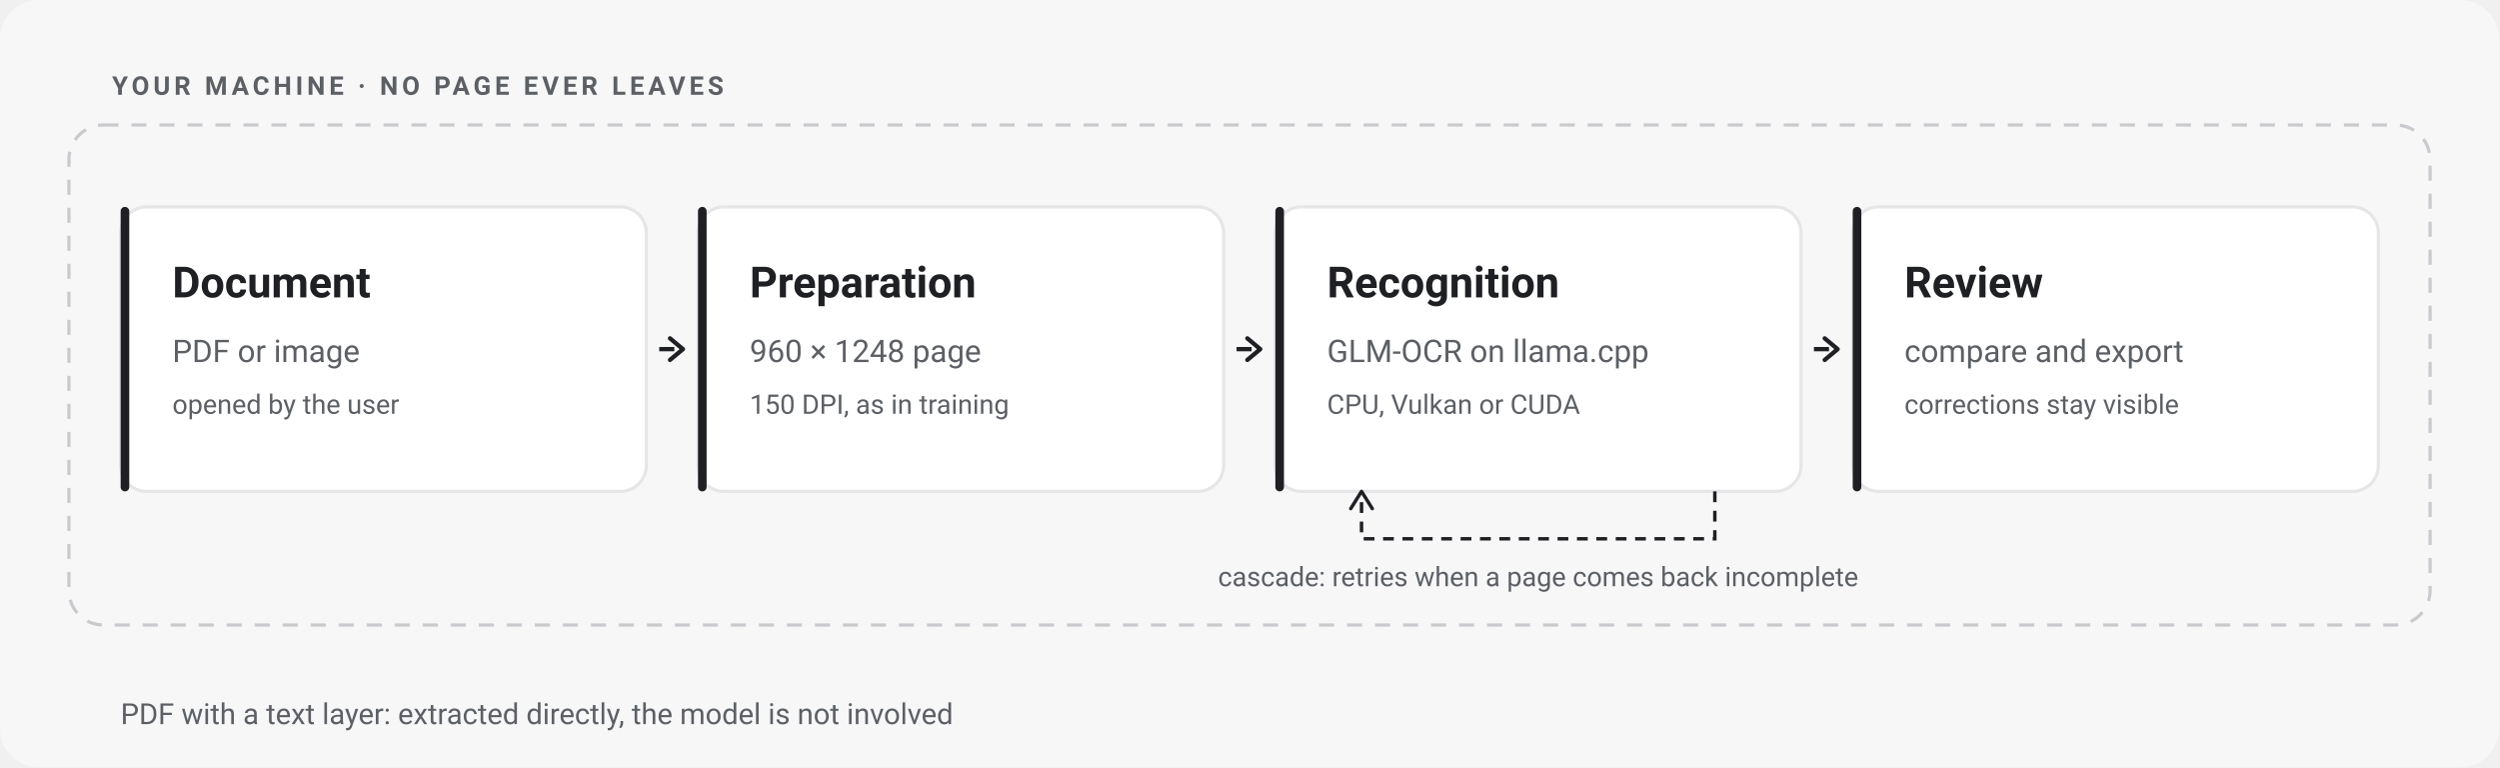
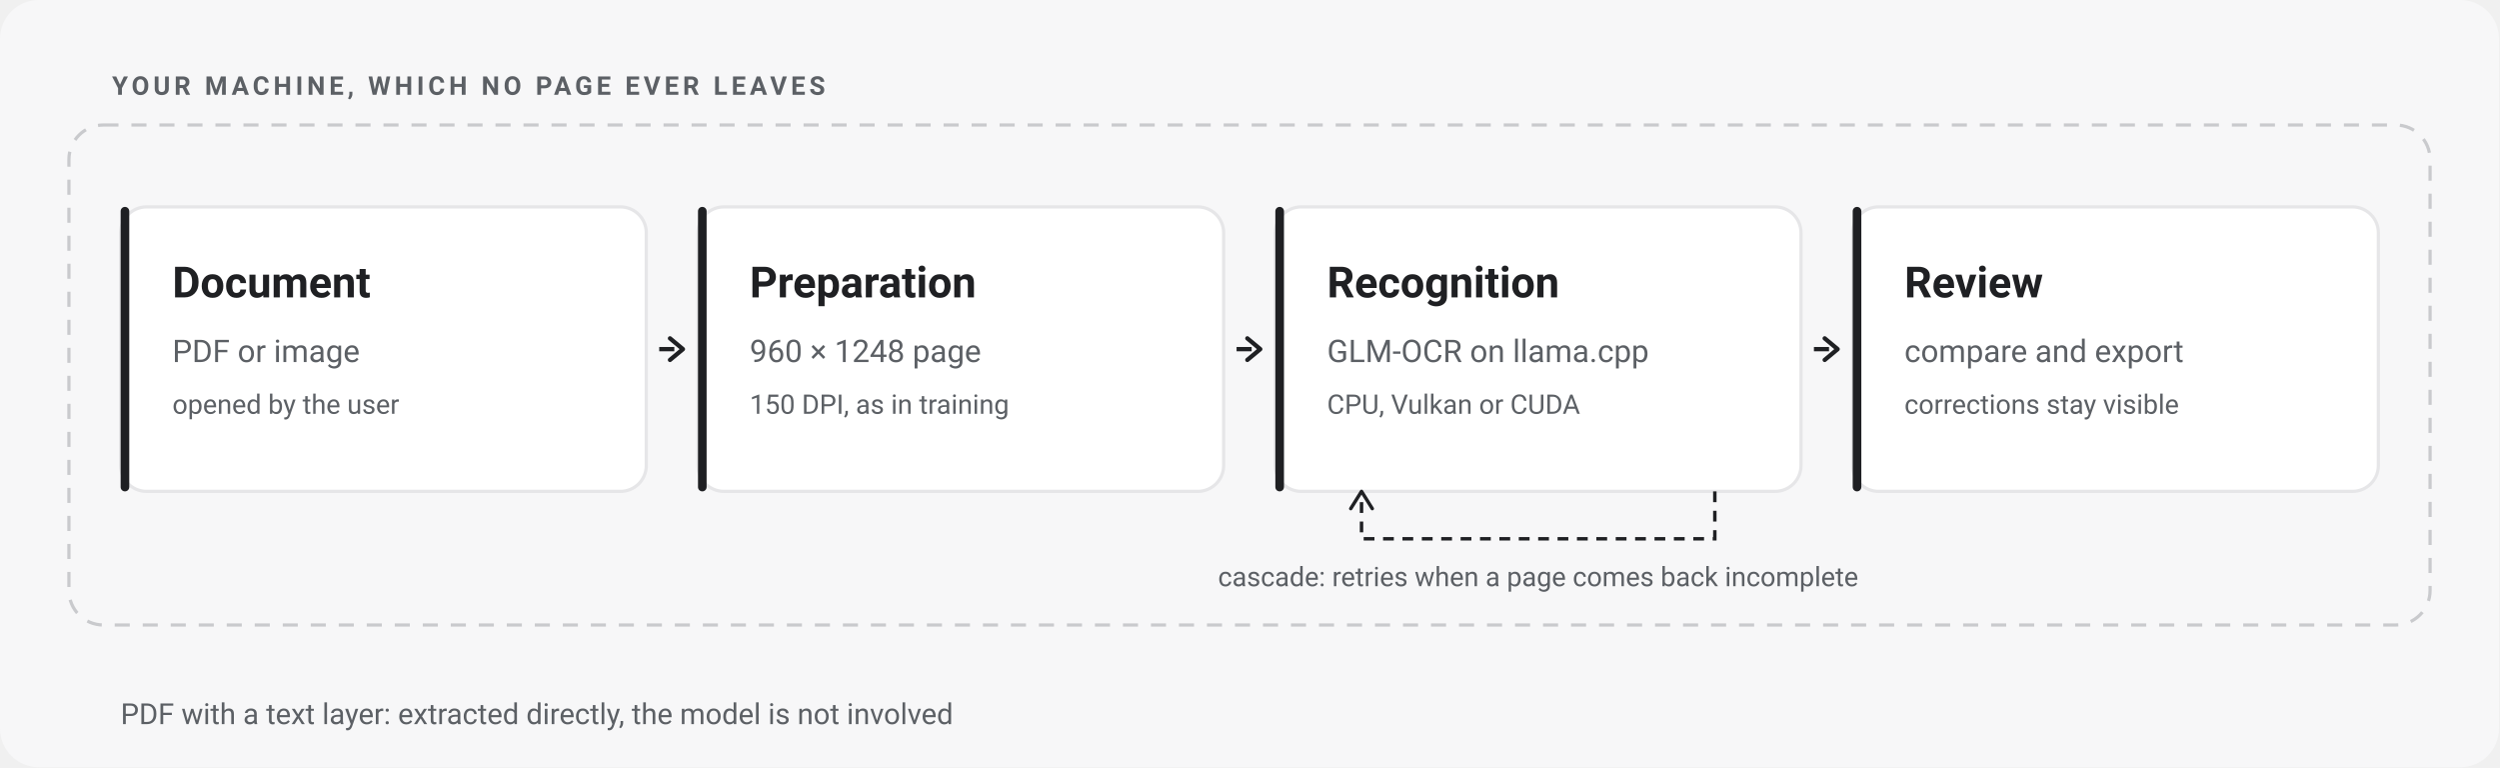
<svg xmlns="http://www.w3.org/2000/svg" width="1160" height="356" viewBox="0 0 1160 356" role="img" aria-labelledby="titolo descrizione">
  <rect width="1160" height="356" rx="18" fill="#f7f7f8" />
  <g font-family="system-ui,-apple-system,Segoe UI,Roboto,Arial,sans-serif">
    <rect x="32" y="58" width="1096" height="232" rx="16" fill="none" stroke="#c9cacd" stroke-width="1.5" stroke-dasharray="7 6" />
-     <text x="52" y="44" font-size="12" fill="#5c6065" font-weight="600" text-anchor="start" letter-spacing="1.8">YOUR MACHINE · NO PAGE EVER LEAVES</text>
+     <text x="52" y="44" font-size="12" fill="#5c6065" font-weight="600" text-anchor="start" letter-spacing="1.8">YOUR MACHINE, WHICH NO PAGE EVER LEAVES</text>
    <rect x="56" y="96" width="244" height="132" rx="12" fill="#ffffff" stroke="#e6e6e8" stroke-width="1.5" />
    <rect x="56" y="96" width="4" height="132" rx="2" fill="#1f2023" />
    <text x="80" y="138" font-size="20" fill="#1f2023" font-weight="600" text-anchor="start">Document</text>
    <text x="80" y="168" font-size="14.5" fill="#5c6065" font-weight="400" text-anchor="start">PDF or image</text>
    <text x="80" y="192" font-size="12.5" fill="#5c6065" font-weight="400" text-anchor="start">opened by the user</text>
    <path d="M306 162.0H313" stroke="#1f2023" stroke-width="2" fill="none" />
    <path d="M311 157.0l6 5-6 5" stroke="#1f2023" stroke-width="2" fill="none" stroke-linecap="round" stroke-linejoin="round" />
    <rect x="324" y="96" width="244" height="132" rx="12" fill="#ffffff" stroke="#e6e6e8" stroke-width="1.5" />
    <rect x="324" y="96" width="4" height="132" rx="2" fill="#1f2023" />
    <text x="348" y="138" font-size="20" fill="#1f2023" font-weight="600" text-anchor="start">Preparation</text>
    <text x="348" y="168" font-size="14.5" fill="#5c6065" font-weight="400" text-anchor="start">960 × 1248 page</text>
    <text x="348" y="192" font-size="12.5" fill="#5c6065" font-weight="400" text-anchor="start">150 DPI, as in training</text>
    <path d="M574 162.0H581" stroke="#1f2023" stroke-width="2" fill="none" />
    <path d="M579 157.0l6 5-6 5" stroke="#1f2023" stroke-width="2" fill="none" stroke-linecap="round" stroke-linejoin="round" />
    <rect x="592" y="96" width="244" height="132" rx="12" fill="#ffffff" stroke="#e6e6e8" stroke-width="1.5" />
    <rect x="592" y="96" width="4" height="132" rx="2" fill="#1f2023" />
    <text x="616" y="138" font-size="20" fill="#1f2023" font-weight="600" text-anchor="start">Recognition</text>
    <text x="616" y="168" font-size="14.5" fill="#5c6065" font-weight="400" text-anchor="start">GLM-OCR on llama.cpp</text>
    <text x="616" y="192" font-size="12.5" fill="#5c6065" font-weight="400" text-anchor="start">CPU, Vulkan or CUDA</text>
    <path d="M842 162.0H849" stroke="#1f2023" stroke-width="2" fill="none" />
    <path d="M847 157.0l6 5-6 5" stroke="#1f2023" stroke-width="2" fill="none" stroke-linecap="round" stroke-linejoin="round" />
    <rect x="860" y="96" width="244" height="132" rx="12" fill="#ffffff" stroke="#e6e6e8" stroke-width="1.5" />
    <rect x="860" y="96" width="4" height="132" rx="2" fill="#1f2023" />
    <text x="884" y="138" font-size="20" fill="#1f2023" font-weight="600" text-anchor="start">Review</text>
    <text x="884" y="168" font-size="14.5" fill="#5c6065" font-weight="400" text-anchor="start">compare and export</text>
    <text x="884" y="192" font-size="12.5" fill="#5c6065" font-weight="400" text-anchor="start">corrections stay visible</text>
    <path d="M796 228v22h-164v-22" stroke="#1f2023" stroke-width="1.6" fill="none" stroke-dasharray="5 4" />
    <path d="M627 236l5-8 5 8" stroke="#1f2023" stroke-width="1.6" fill="none" stroke-linecap="round" stroke-linejoin="round" />
    <text x="714.0" y="272" font-size="12.5" fill="#5c6065" font-weight="400" text-anchor="middle">cascade: retries when a page comes back incomplete</text>
    <text x="56" y="336" font-size="13.5" fill="#5c6065" font-weight="400" text-anchor="start">PDF with a text layer: extracted directly, the model is not involved</text>
  </g>
</svg>
